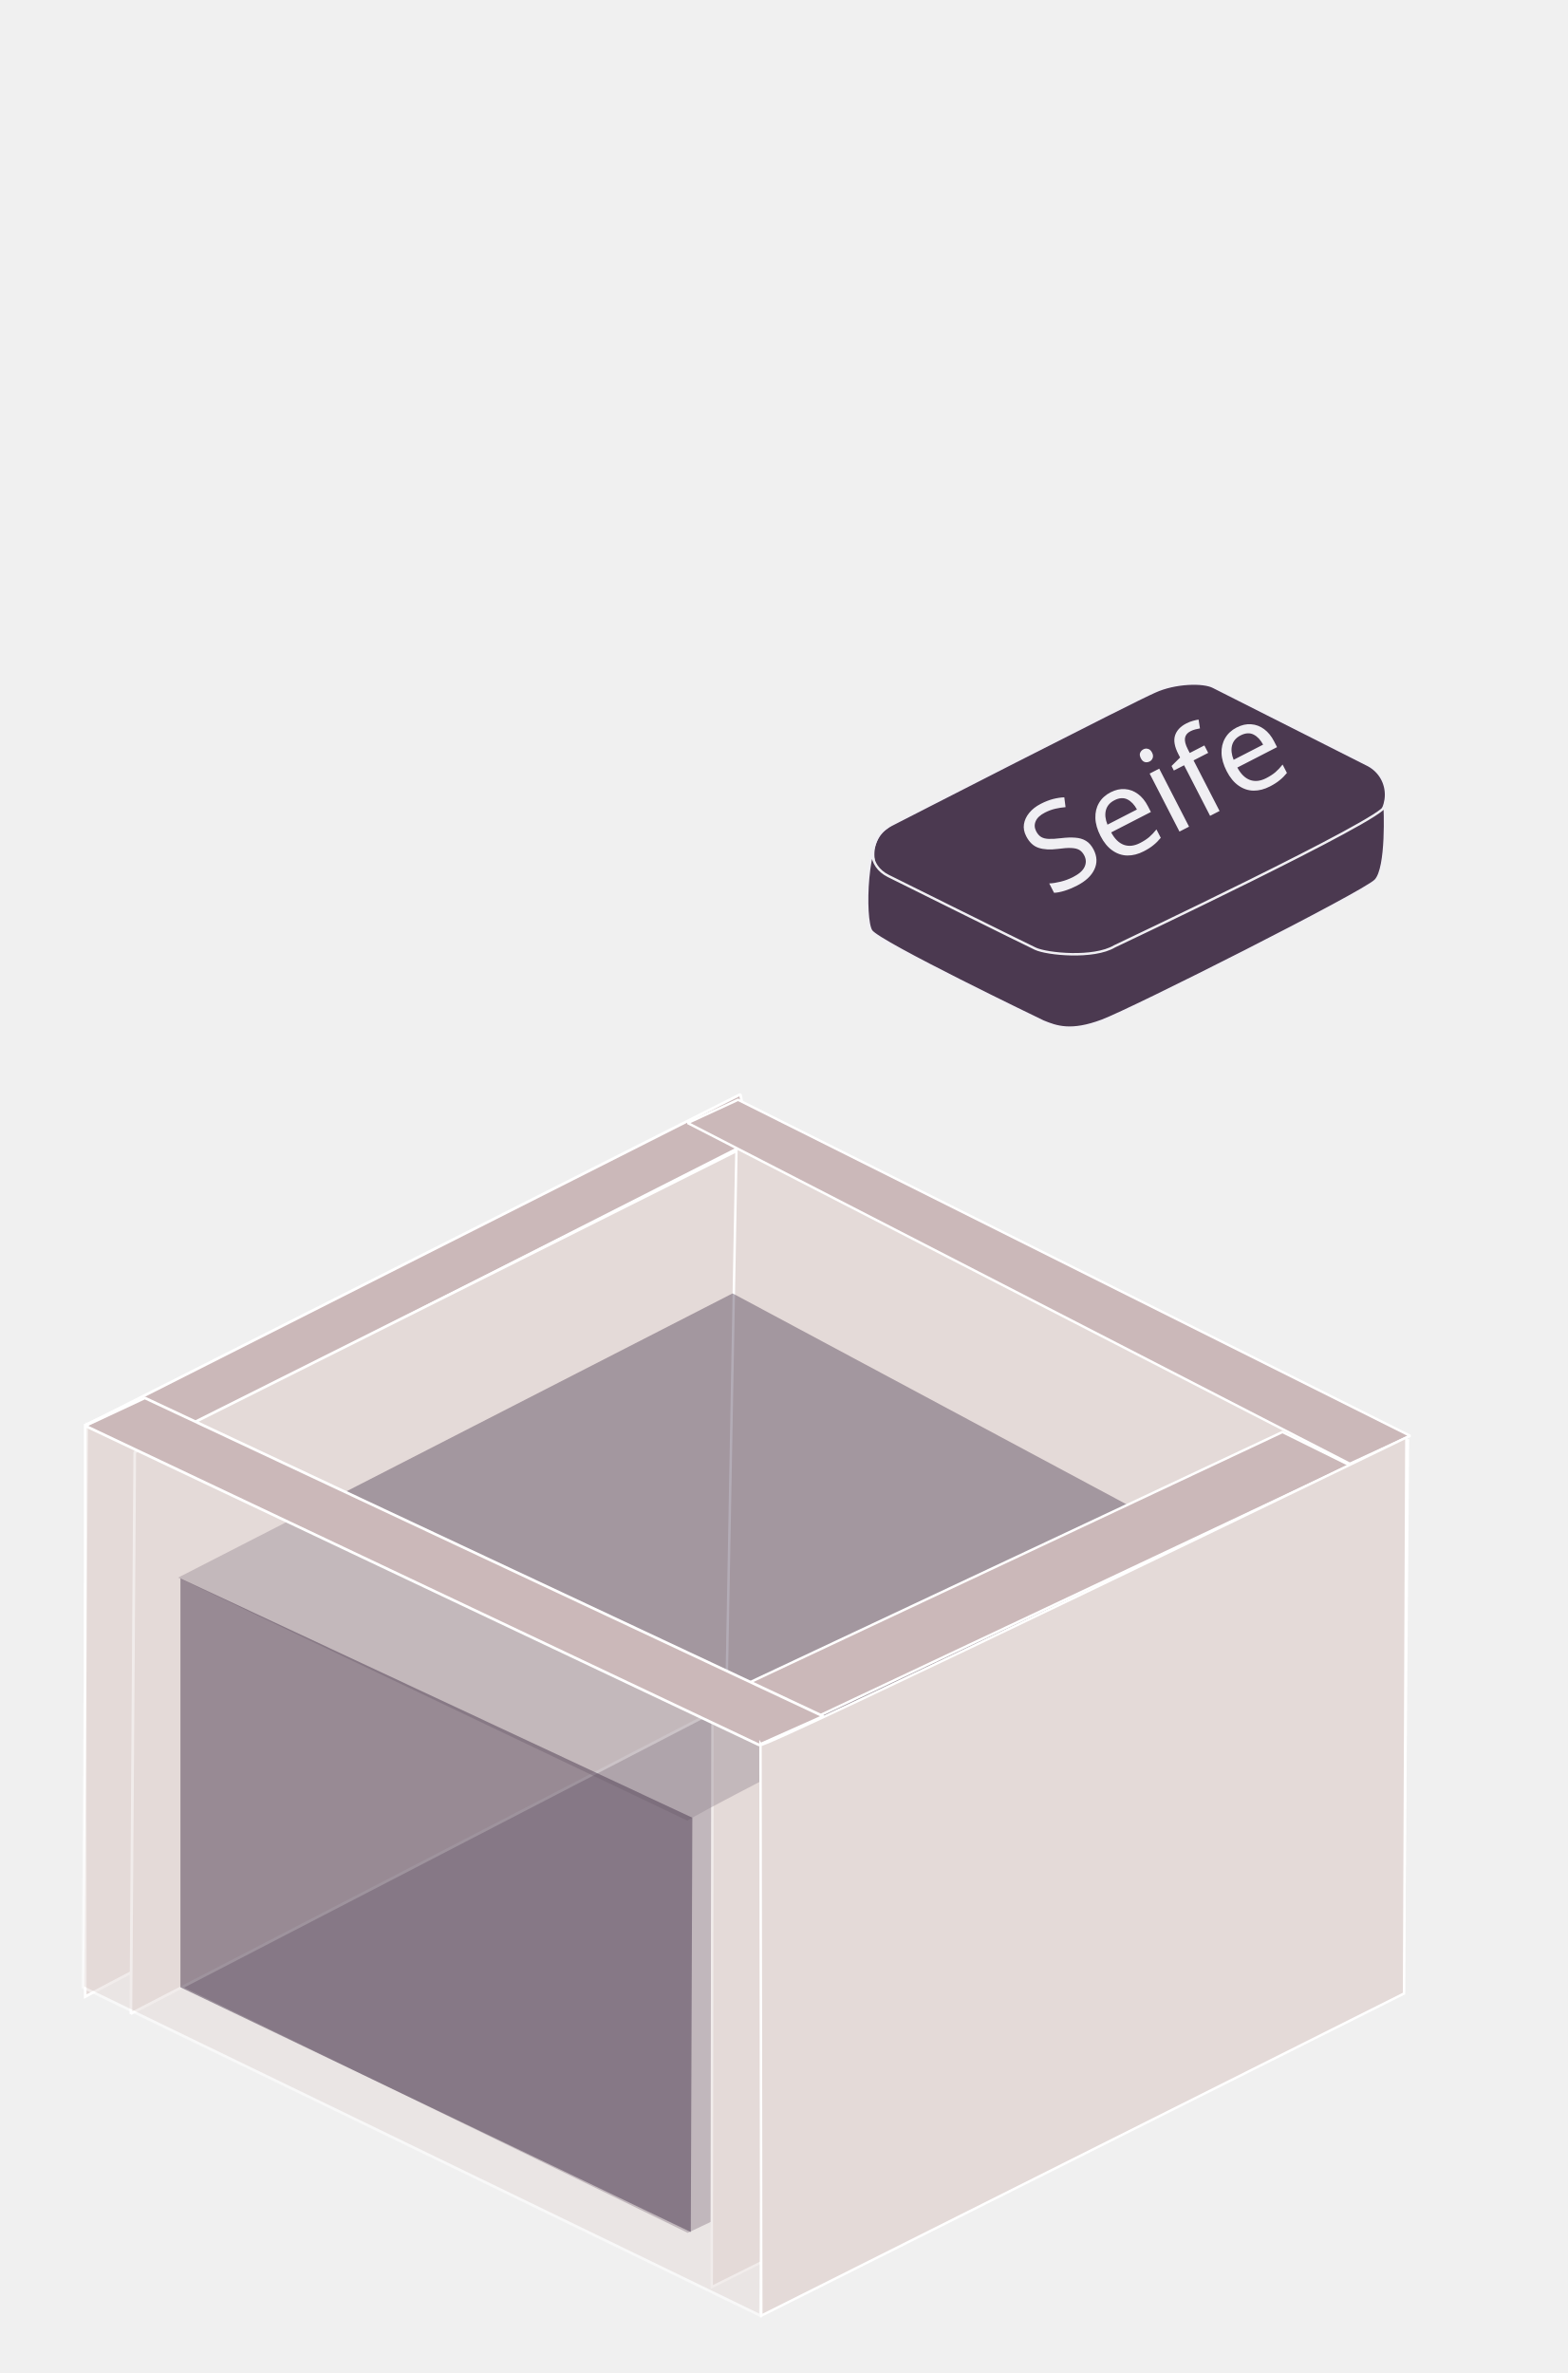
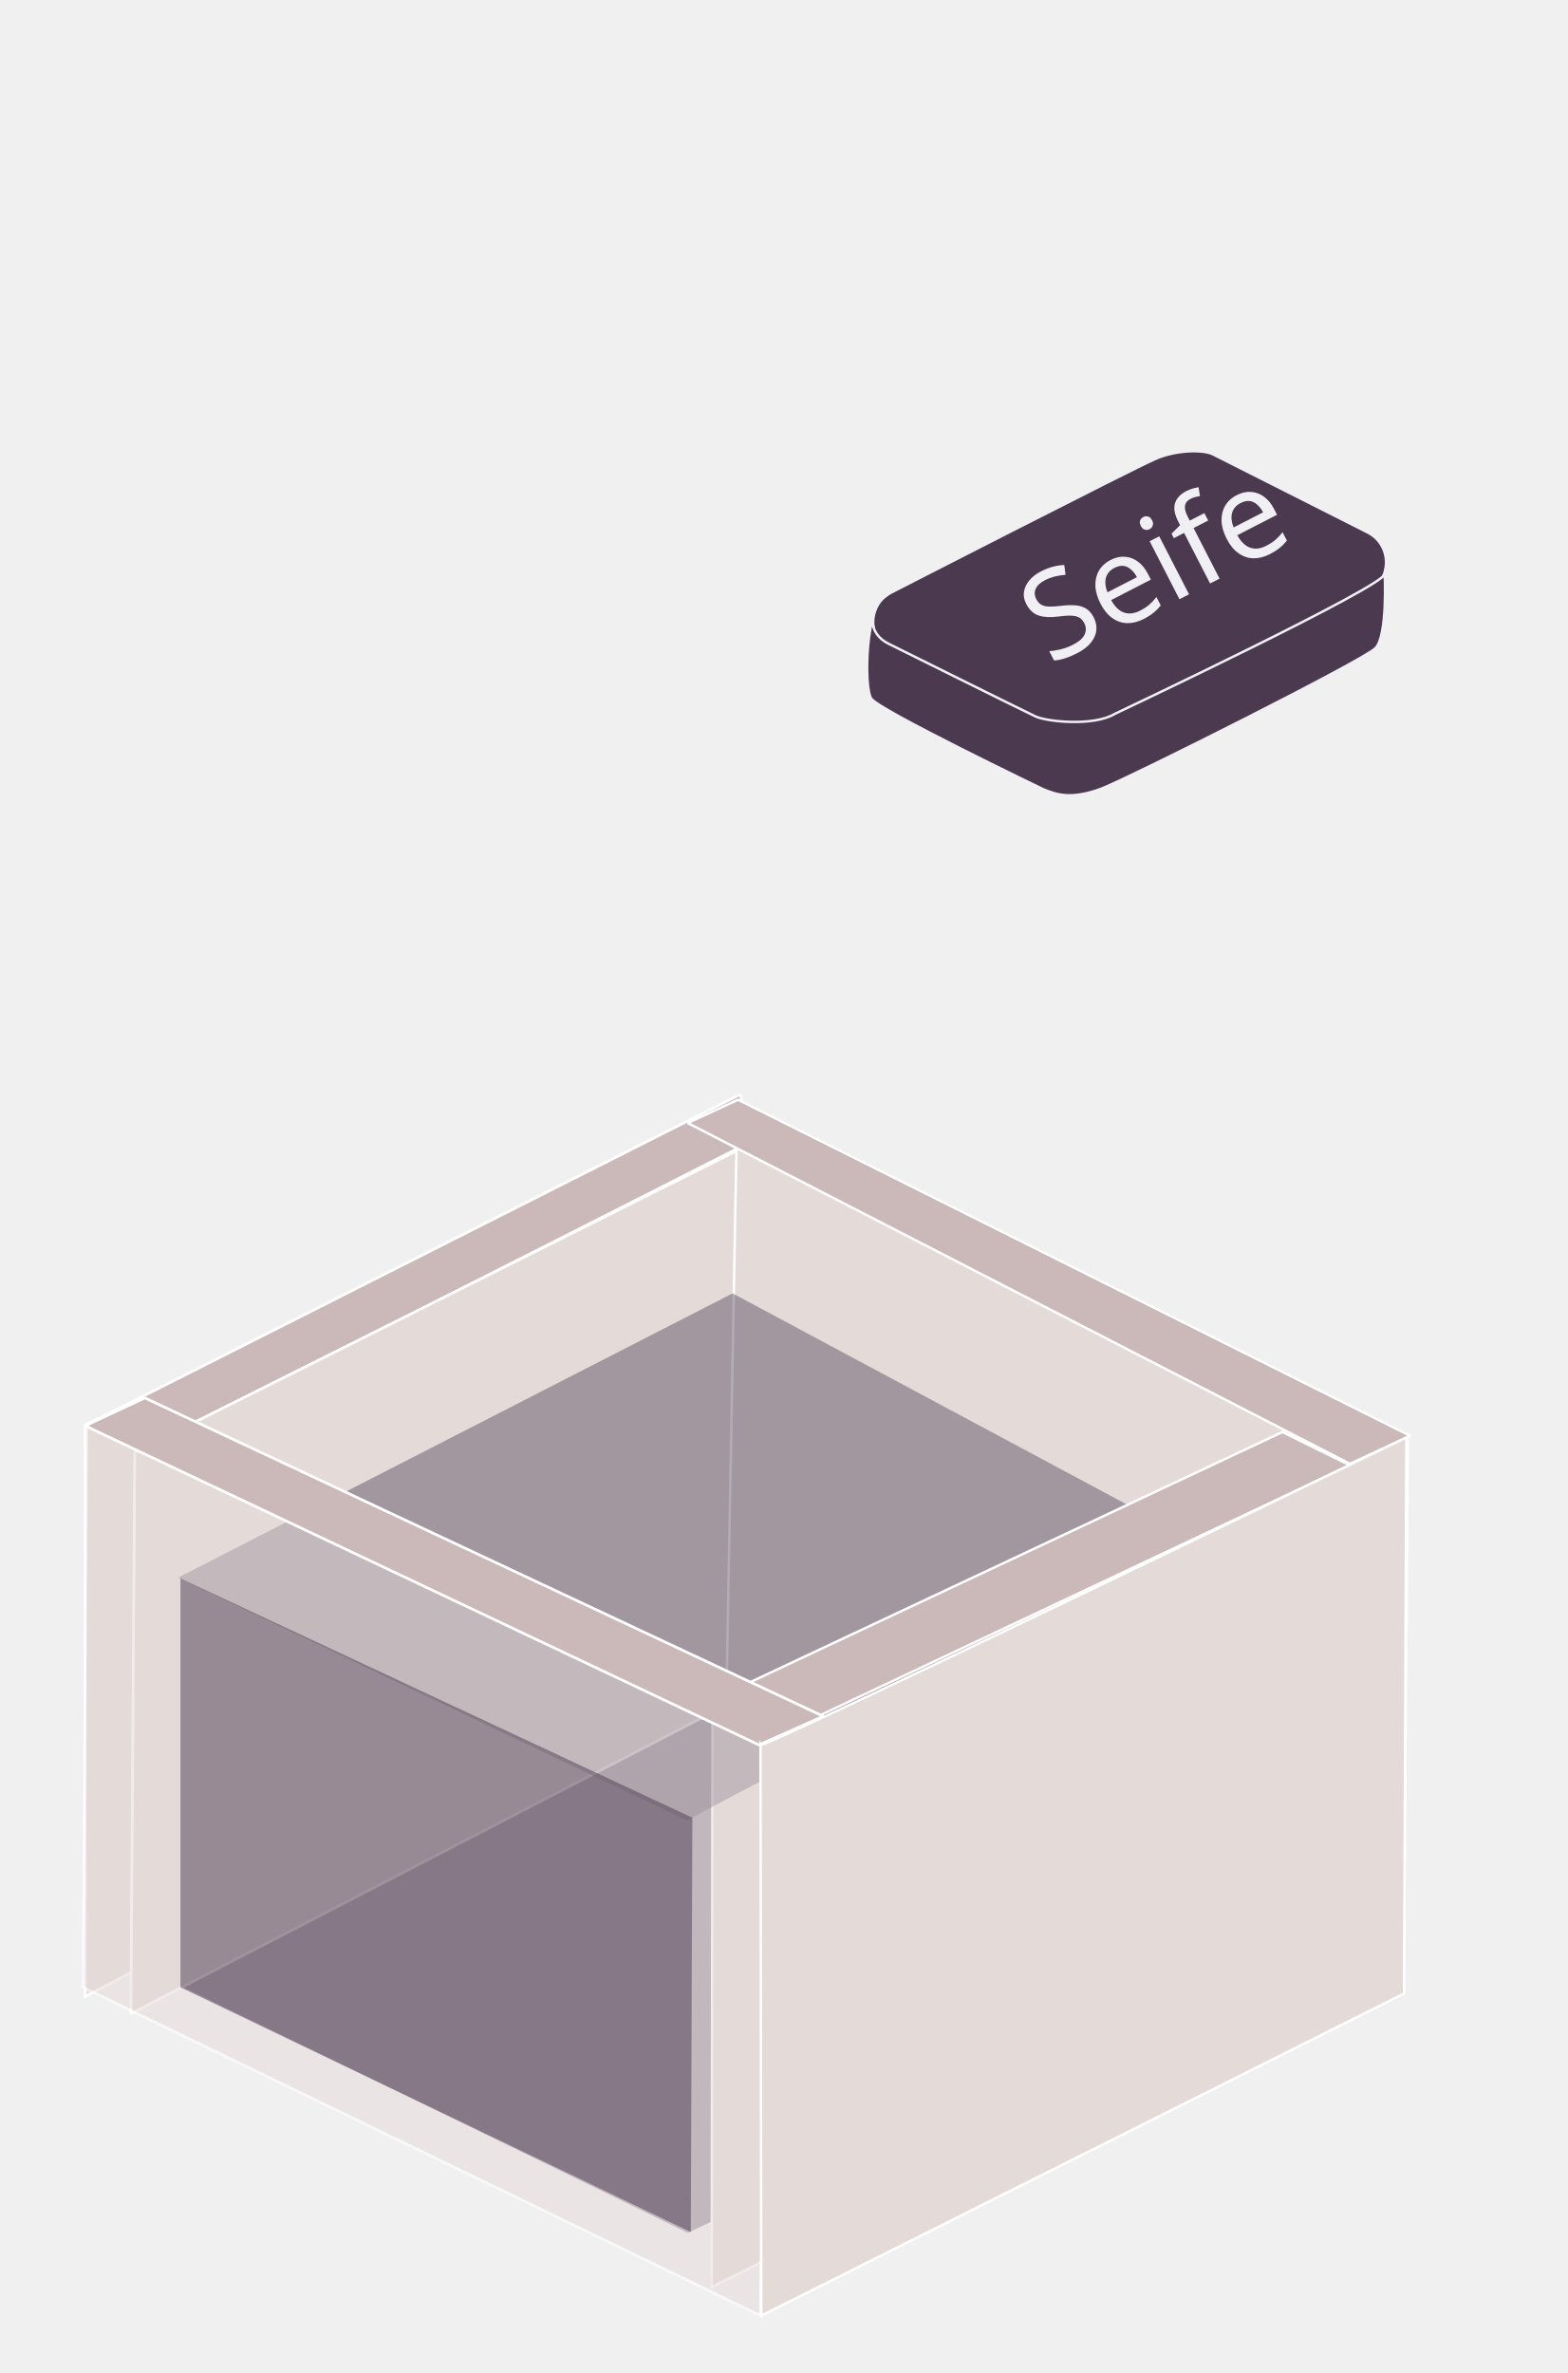
<svg xmlns="http://www.w3.org/2000/svg" version="1.1" id="Layer_1" x="0px" y="0px" viewBox="0 0 202.4 306.4" style="enable-background:new 0 0 202.4 306.4;" xml:space="preserve">
  <style type="text/css">
	.st0{fill:#4B3950;stroke:#F0EFF3;stroke-width:0.315;stroke-miterlimit:10;}
	.st1{fill:#F0EFF3;}
	.st2{font-family:'MyriadPro-Regular';}
	.st3{font-size:15.71px;}
	.st4{fill:#E4DAD8;stroke:#FFFFFF;stroke-width:0.35;stroke-miterlimit:10;}
	.st5{fill:#CBB8B9;stroke:#FFFFFF;stroke-width:0.35;stroke-linejoin:bevel;stroke-miterlimit:10;}
	.st6{opacity:0.5;fill:#4B3950;}
	.st7{fill:#E4DAD8;stroke:#FFFFFF;stroke-width:0.35;stroke-linejoin:bevel;stroke-miterlimit:10;}
	.st8{fill:#E4DAD8;stroke:#FFFFFF;stroke-width:0.315;stroke-linejoin:bevel;stroke-miterlimit:10;}
	.st9{fill:#CBB8B9;stroke:#FFFFFF;stroke-width:0.315;stroke-linejoin:bevel;stroke-miterlimit:10;}
	.st10{fill:#E4DAD8;stroke:#FFFFFF;stroke-width:0.315;stroke-miterlimit:10;}
	.st11{opacity:0.42;fill:#4B3950;}
	.st12{opacity:0.5;fill:#E4DAD8;stroke:#FFFFFF;stroke-width:0.35;stroke-miterlimit:10;}
</style>
  <g>
-     <g>
-       <path class="st0" d="M114.9,122l22.1,10.4c1.2,0.6,2.6,0.6,3.8-0.1l35.4-18.2c3.1-1.6,3.2-6,0.1-7.7l-20.9-11.3    c-1.3-0.7-2.8-0.7-4.1,0l-36.6,19C111.6,115.9,111.6,120.5,114.9,122z" />
-       <path class="st0" d="M115.2,114.3l17.2,8.8l8,1.6l36.2-18.2c3.1-1.6,3.2-6,0.1-7.7l-20-10.1c-1.3-0.7-5-0.6-7.6,0.6    c-2.6,1.1-34,17.2-34,17.2C111.9,108.1,112,112.7,115.2,114.3z" />
-       <path class="st0" d="M114.4,106.9c-2.6,1-2.9,11.8-1.9,13.3c1,1.5,22.2,11.7,22.2,11.7c1.7,0.7,3.6,1.4,7.6-0.1    s33.7-16.5,35.3-18.1s1.2-9.6,1.2-9.6c0.2,1.5-34.9,18.1-34.9,18.1c-2.7,1.6-8.7,1-10.2,0.3c-1.5-0.7-19-9.4-19-9.4    C112.1,111.8,111.9,108.7,114.4,106.9z" />
-       <text transform="matrix(0.8894 -0.4572 0.4572 0.8894 135.5682 115.9752)" class="st1 st2 st3">Seife</text>
-     </g>
-     <g>
-       <polygon class="st4" points="11,184 96.7,143.5 95.7,213.3 11,257.8   " />
-       <polygon class="st5" points="95.6,141.3 11.7,183.7 23.5,184.7 96.8,147.5   " />
-       <polygon class="st6" points="23.3,256.4 88.8,288.3 177.4,246.3 96.9,216.6   " />
-       <polygon class="st7" points="17.4,187.5 99.7,146.3 96.8,218.6 16.9,260   " />
-       <polygon class="st8" points="95.1,148.1 93.8,218.9 170.9,249.3 171.5,183.2   " />
-       <polygon class="st9" points="174.3,189 88.8,145 95.3,142 182.1,185.4   " />
-       <polygon class="st10" points="92,222.5 181.8,186 181.3,250.7 91.9,295.3   " />
-       <path class="st11" d="M23,203.7l65.8,31.4c-0.2-0.5,67.8-34.9,67.8-34.9l-62-33.2L23,203.7z" />
-       <path class="st9" d="M165.6,184.9l-73.2,34.4l5.6,5.9l76.3-36L165.6,184.9z" />
-       <polygon class="st12" points="11.2,183.9 10.7,256.6 98.2,299 98.9,225.4   " />
-       <polygon class="st6" points="23.3,203.8 23.3,256.6 89.2,288.2 89.4,234.7   " />
-       <polygon class="st5" points="106.3,221.6 18.7,180.5 11,184.1 98,225.3   " />
-       <path class="st10" d="M98.2,225.3c0.3,0.6,83.4-39.7,83.4-39.7l-0.3,71.8l-83,41.6L98.2,225.3z" />
-     </g>
+     <path class="st0" d="M114.9,92l22.1,10.4c1.2,0.6,2.6,0.6,3.8-0.1l35.4-18.2c3.1-1.6,3.2-6,0.1-7.7l-20.9-11.3   c-1.3-0.7-2.8-0.7-4.1,0l-36.6,19C111.6,85.9,111.6,90.5,114.9,92z" />
+     <path class="st0" d="M115.2,84.3l17.2,8.8l8,1.6l36.2-18.2c3.1-1.6,3.2-6,0.1-7.7l-20-10.1c-1.3-0.7-5-0.6-7.6,0.6   c-2.6,1.1-34,17.2-34,17.2C111.9,78.1,112,82.7,115.2,84.3z" />
+     <path class="st0" d="M114.4,76.9c-2.6,1-2.9,11.8-1.9,13.3c1,1.5,22.2,11.7,22.2,11.7c1.7,0.7,3.6,1.4,7.6-0.1   c4-1.6,33.7-16.5,35.3-18.1s1.2-9.6,1.2-9.6c0.2,1.5-34.9,18.1-34.9,18.1c-2.7,1.6-8.7,1-10.2,0.3c-1.5-0.7-19-9.4-19-9.4   C112.1,81.8,111.9,78.7,114.4,76.9z" />
+     <text transform="matrix(0.8894 -0.4572 0.4572 0.8894 135.5682 85.9752)" class="st1 st2 st3">Seife</text>
+   </g>
+   <g>
+     <polygon class="st4" points="11,184 96.7,143.5 95.7,213.3 11,257.8  " />
+     <polygon class="st5" points="95.6,141.3 11.7,183.7 23.5,184.7 96.8,147.5  " />
+     <polygon class="st6" points="23.3,256.4 88.8,288.3 177.4,246.3 96.9,216.6  " />
+     <polygon class="st7" points="17.4,187.5 99.7,146.3 96.8,218.6 16.9,260  " />
+     <polygon class="st8" points="95.1,148.1 93.8,218.9 170.9,249.3 171.5,183.2  " />
+     <polygon class="st9" points="174.3,189 88.8,145 95.3,142 182.1,185.4  " />
+     <polygon class="st10" points="92,222.5 181.8,186 181.3,250.7 91.9,295.3  " />
+     <path class="st11" d="M23,203.7l65.8,31.4c-0.2-0.5,67.8-34.9,67.8-34.9l-62-33.2L23,203.7z" />
+     <path class="st9" d="M165.6,184.9l-73.2,34.4l5.6,5.9l76.3-36L165.6,184.9z" />
+     <polygon class="st12" points="11.2,183.9 10.7,256.6 98.2,299 98.9,225.4  " />
+     <polygon class="st6" points="23.3,203.8 23.3,256.6 89.2,288.2 89.4,234.7  " />
+     <polygon class="st5" points="106.3,221.6 18.7,180.5 11,184.1 98,225.3  " />
+     <path class="st10" d="M98.2,225.3c0.3,0.6,83.4-39.7,83.4-39.7l-0.3,71.8l-83,41.6L98.2,225.3z" />
  </g>
</svg>
